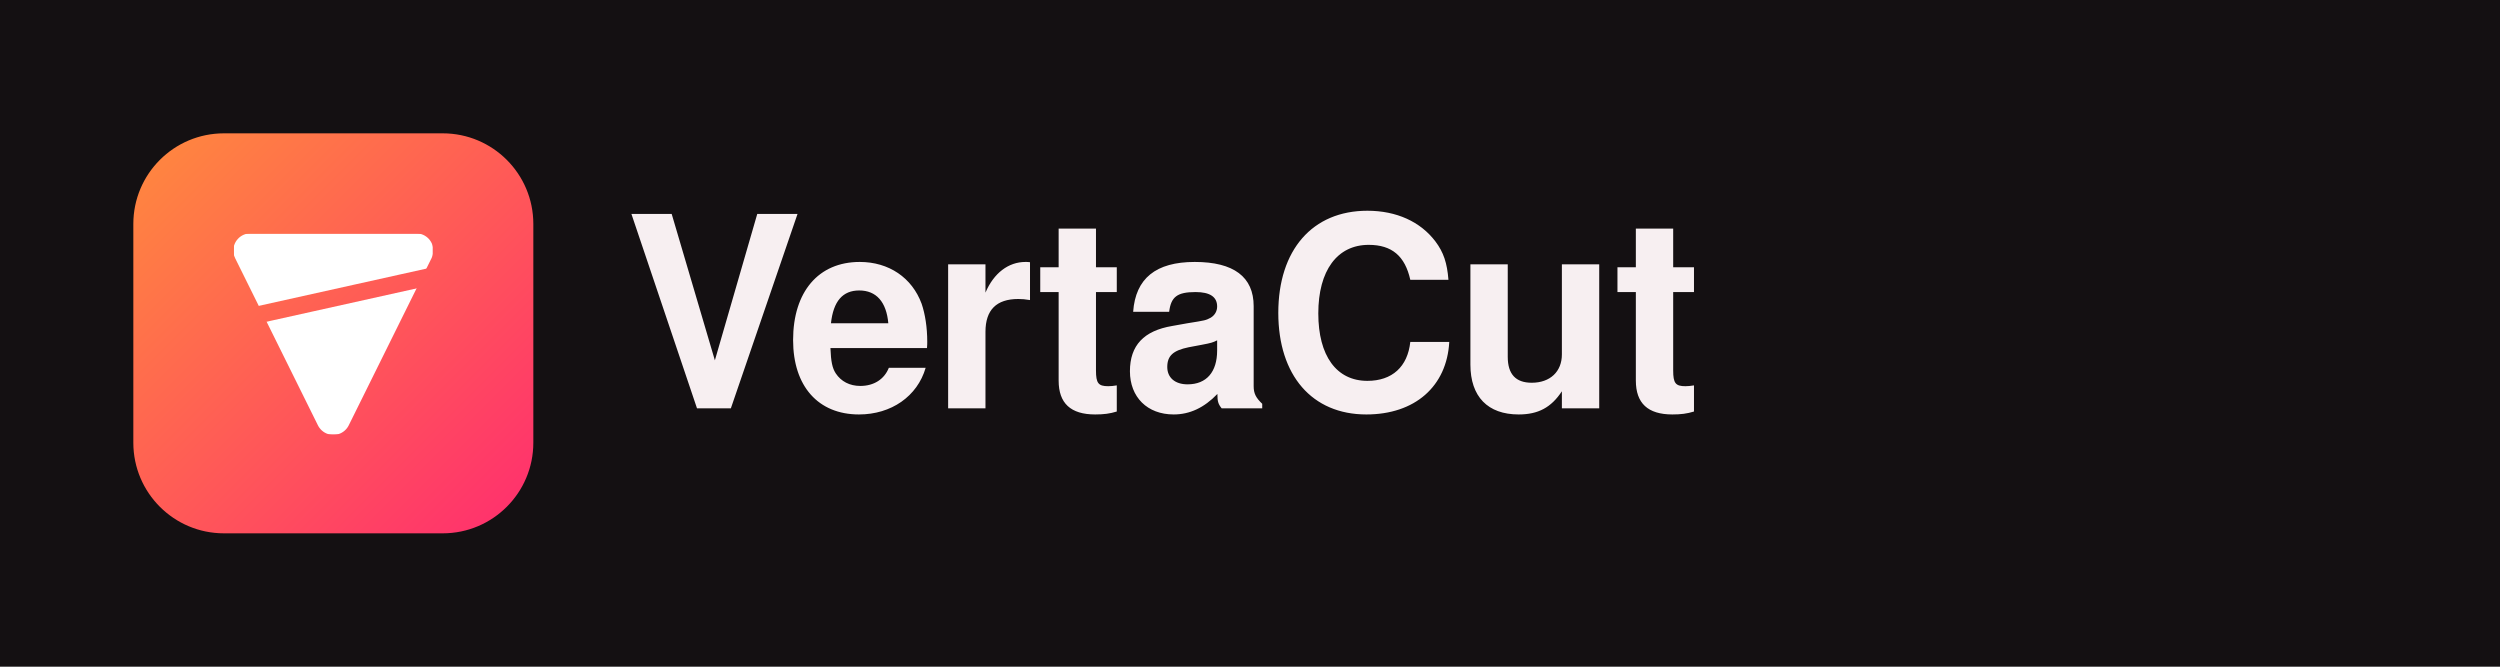
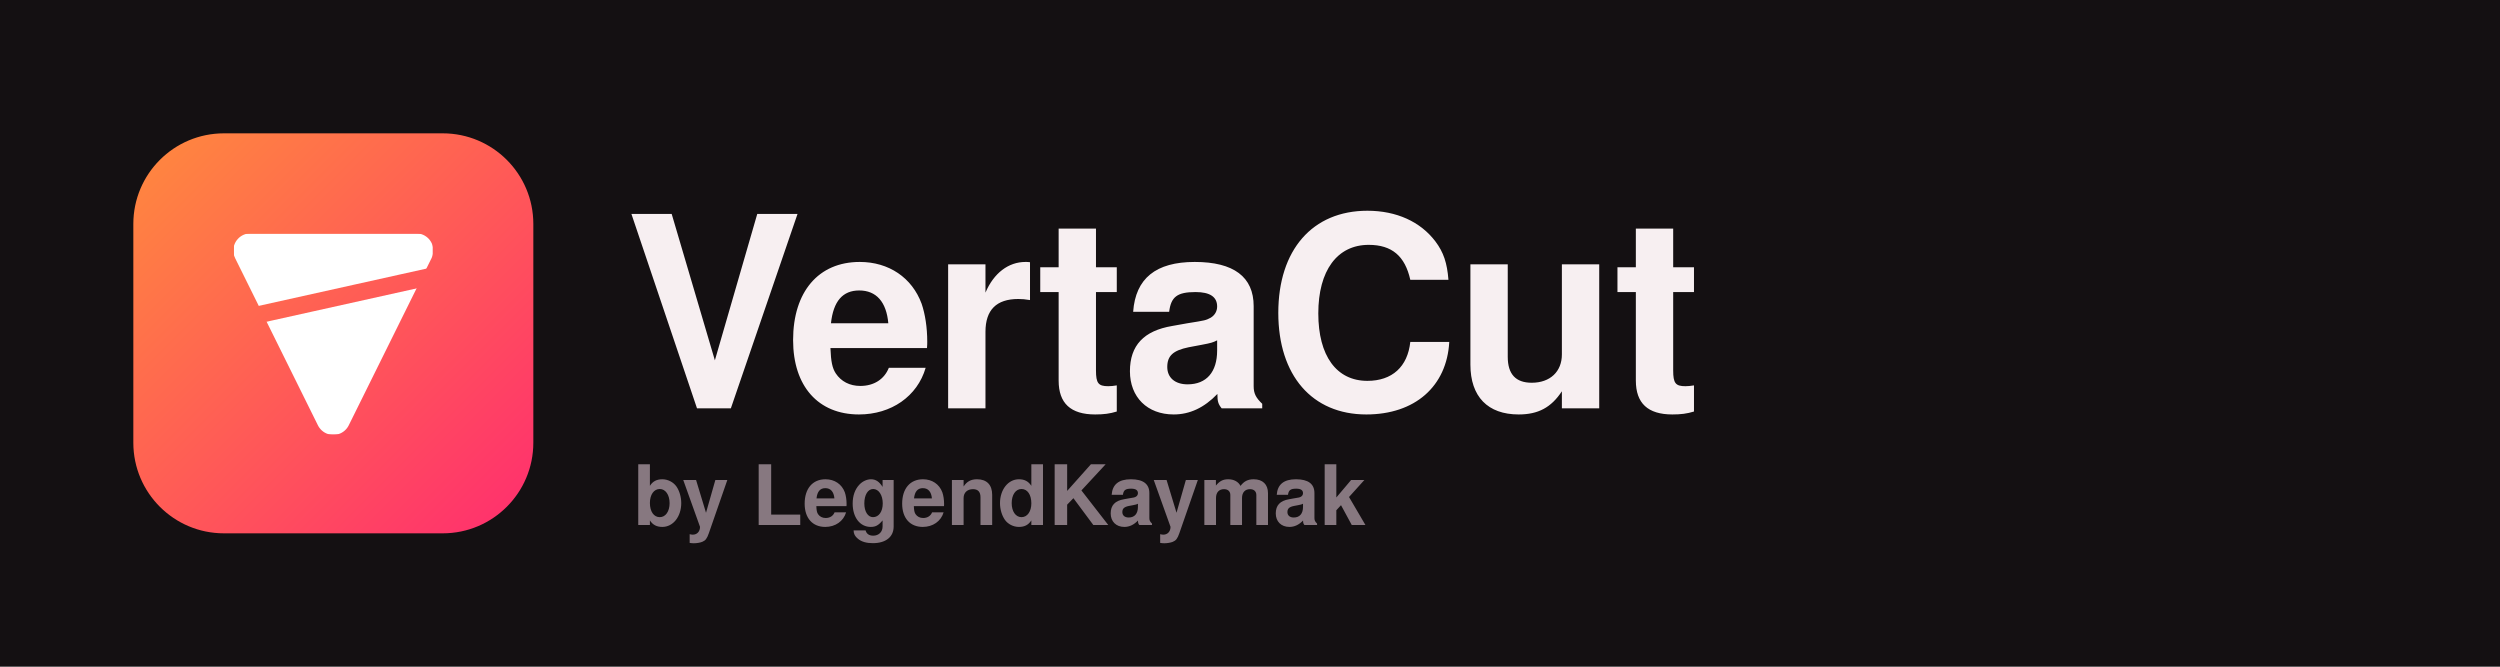
<svg xmlns="http://www.w3.org/2000/svg" viewBox="0 0 1200 320">
  <defs>
    <linearGradient id="g" x1="0" y1="0" x2="1" y2="1">
      <stop offset="0" stop-color="#FF8A3D" />
      <stop offset="1" stop-color="#FF2D6F" />
    </linearGradient>
    <mask id="m">
      <rect width="512" height="512" fill="#fff" />
      <path d="M80 250 L440 170" stroke="#000" stroke-width="22" />
    </mask>
  </defs>
  <rect width="1200" height="320" fill="#141012" />
  <g transform="translate(64 64) scale(0.375)">
    <rect width="512" height="512" rx="116" fill="url(#g)" />
    <path d="M150 150 H362 L256 364 Z" fill="#fff" stroke="#fff" stroke-width="44" stroke-linejoin="round" mask="url(#m)" />
  </g>
  <text x="300" y="196" font-family="Allo, Allo ExtraBold, Helvetica, Arial, sans-serif" font-weight="800" font-size="128" letter-spacing="-2" fill="#F7EFF1">VertaCut</text>
+   <text x="304" y="252" font-family="Allo, Allo ExtraBold, Helvetica, Arial, sans-serif" font-weight="800" font-size="40" fill="#877880">by LegendKaymak</text>
</svg>
